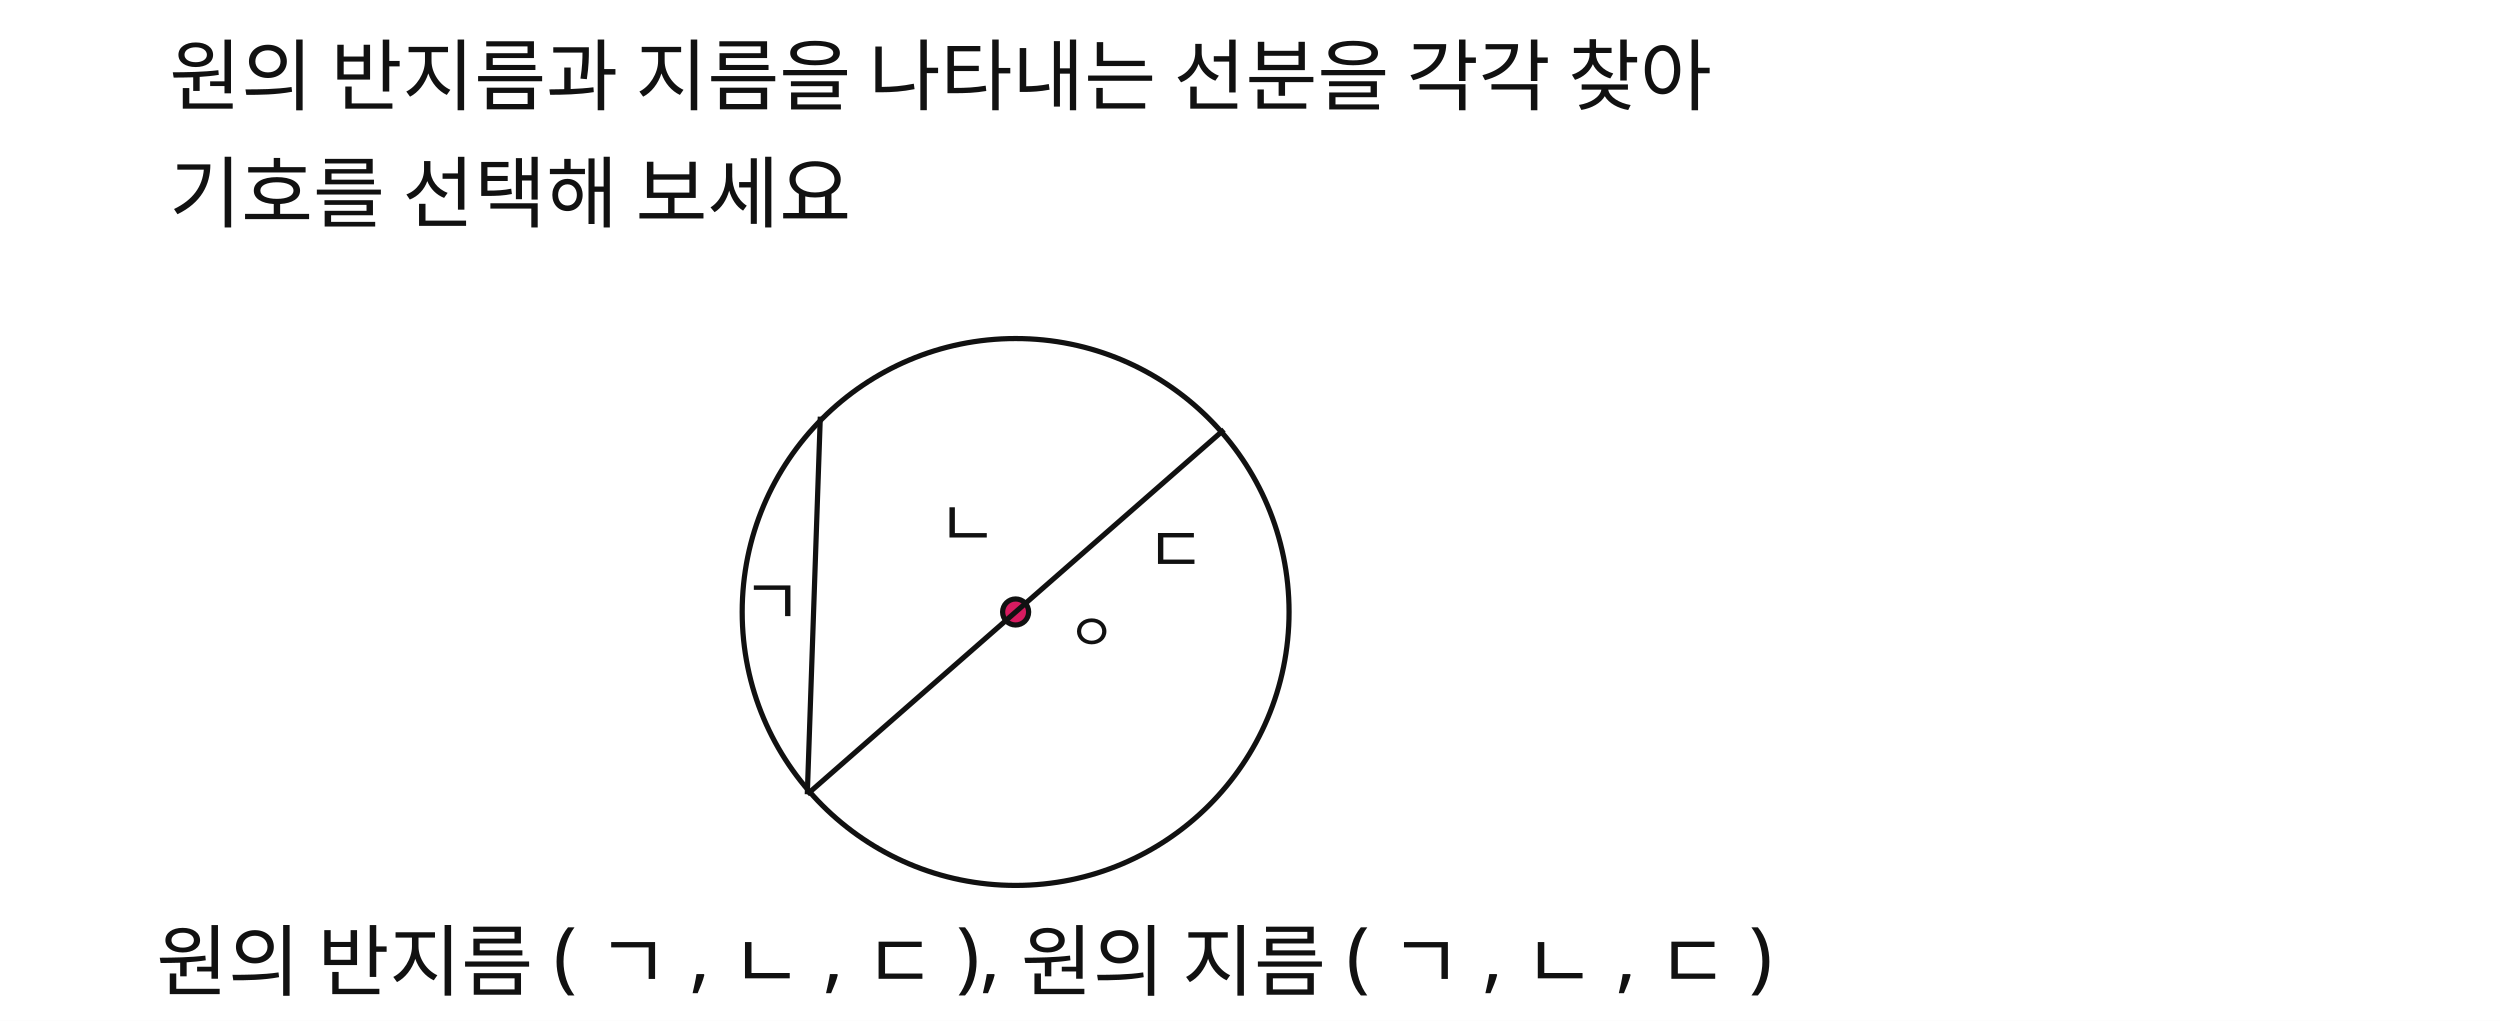
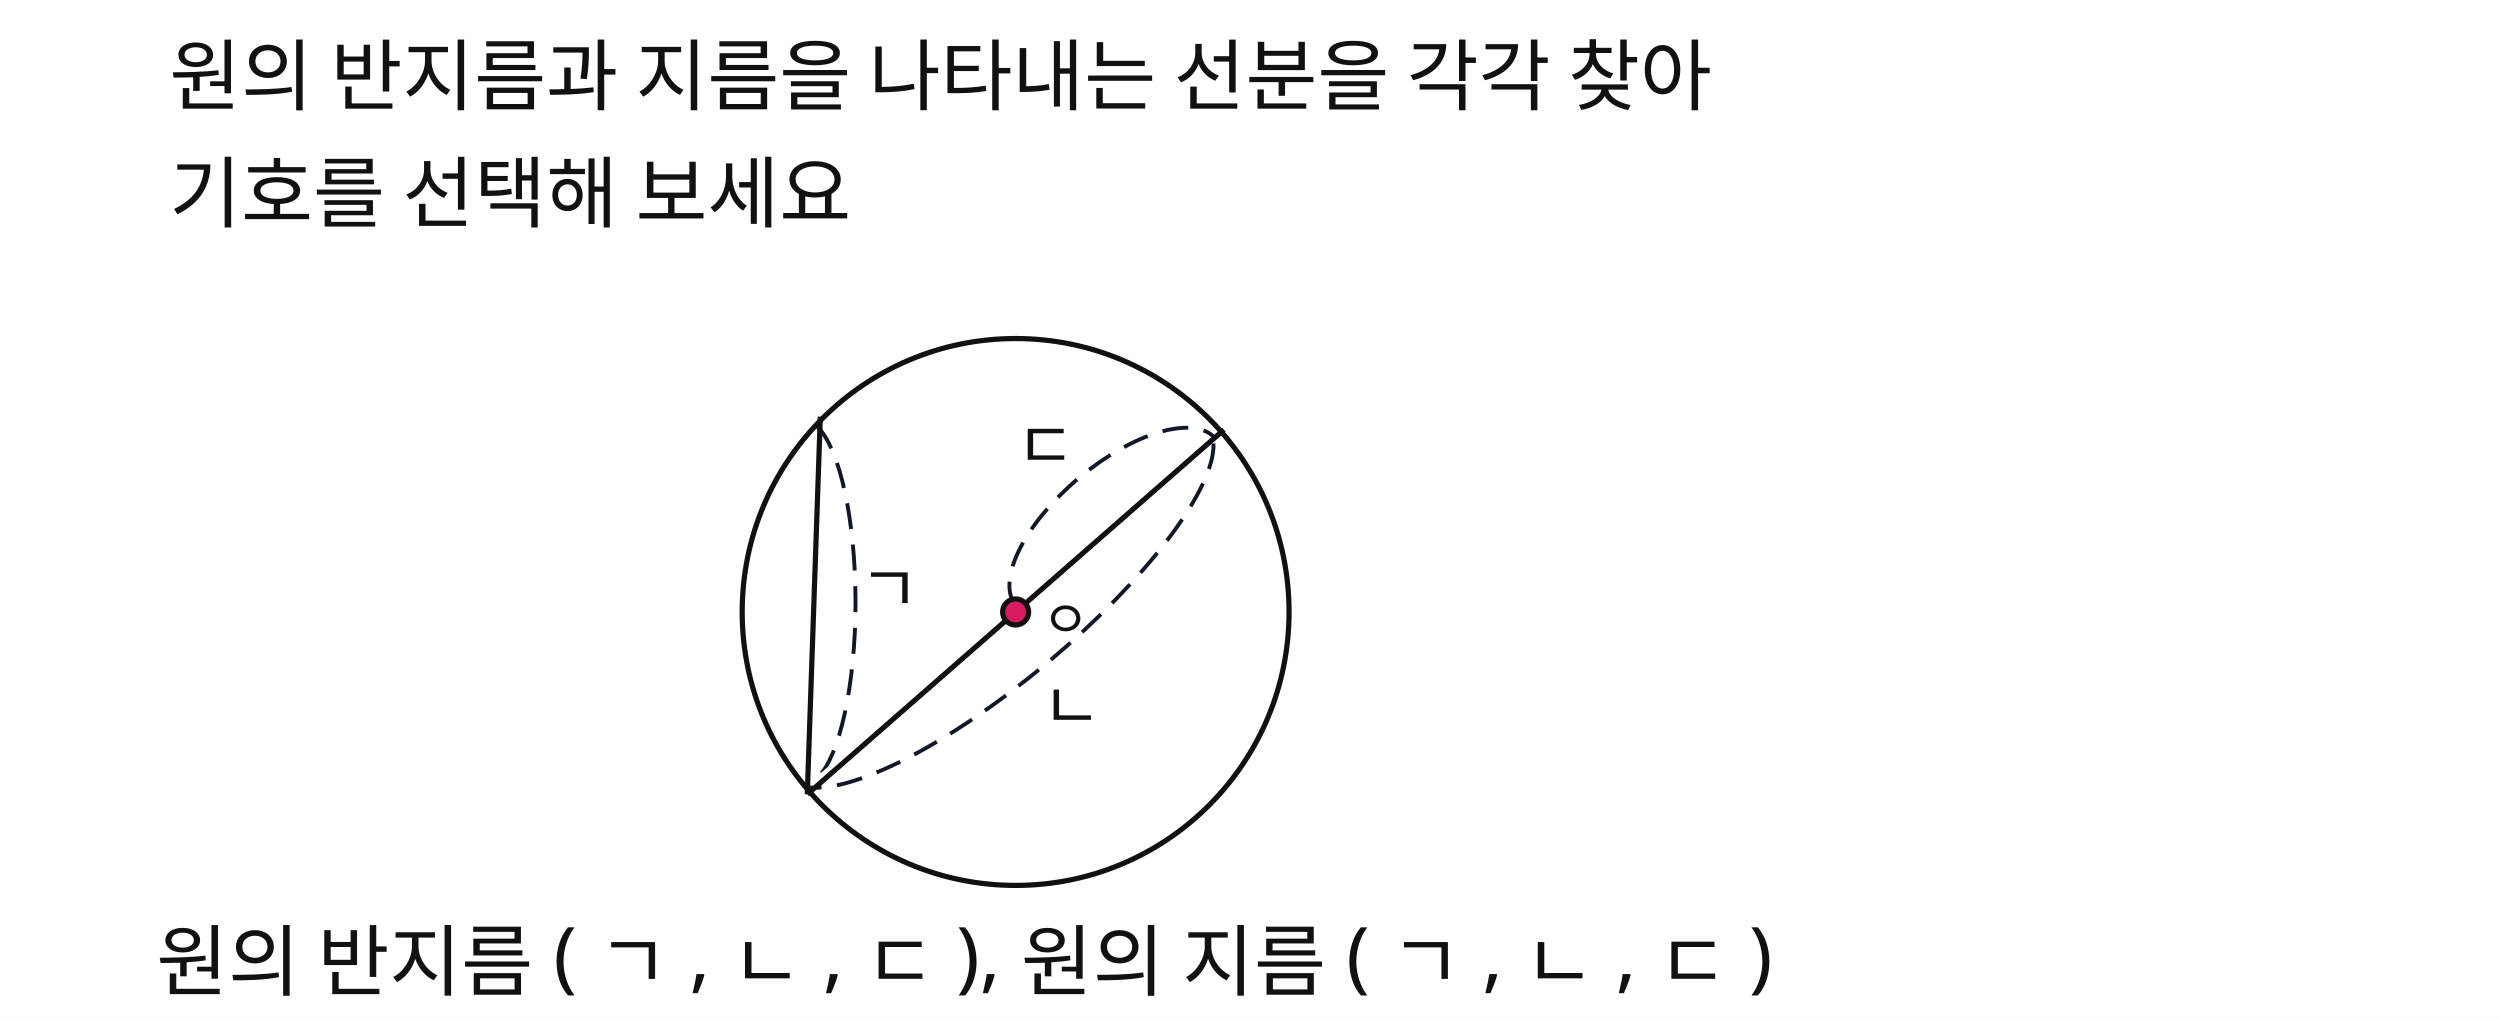
<svg xmlns="http://www.w3.org/2000/svg" width="960" height="392" viewBox="0 0 960 392">
  <rect x="0" y="0" width="960" height="392" fill="#FFFFFF" />
+   <path id="slot.inserted.arc.1.path" d="M 250 235 A 70 20 0 0 1 385 235" stroke="#111827" stroke-width="1.5" fill="#ffffff" transform="rotate(90 317.5 231.32)" stroke-dasharray="10 6" />
+   <path id="slot.inserted.arc.1.copy5.path" d="M 375 207 A 45 20 0 0 1 475 207" stroke="#111827" stroke-width="1.5" fill="#ffffff" transform="rotate(-40 418 199)" stroke-dasharray="10 6" />
+   <path id="slot.inserted.arc.1.copy6.path" d="M 290 250 A 105 30 0 0 1 495 250" stroke="#111827" stroke-width="1.5" fill="#ffffff" transform="rotate(-220 392.5 242.17)" stroke-dasharray="10 6" />
  <text id="slot.q1.text" x="65" y="40" fill="#111111" font-family="Noto Sans KR, sans-serif" font-size="30">        원의 반지름과 지름을 나타내는 선분을 각각 찾아      </text>
  <text id="slot.q1.copy6.text" x="65" y="85" fill="#111111" font-family="Noto Sans KR, sans-serif" font-size="30">기호를 선택해       보세요      </text>
  <circle id="slot.circle.outer.circle" cx="390" cy="235" r="105" stroke="#111111" stroke-width="2" fill="none" />
-   <circle id="slot.pt.center.circle" cx="390" cy="235" r="5" stroke="#111111" stroke-width="2" fill="#d81b60" />
  <line id="slot.line.a.line" x1="315" y1="160" x2="310" y2="305" stroke="#111111" stroke-width="2" />
  <line id="slot.line.c.line" x1="470" y1="165" x2="310" y2="305" stroke="#111111" stroke-width="2" />
-   <text id="slot.lb.o.text" x="410" y="250" fill="#111111" font-family="Noto Sans KR, sans-serif" font-size="20">ㅇ</text>
-   <text id="slot.lb.ga.text" x="285" y="240" fill="#111111" font-family="Noto Sans KR, sans-serif" font-size="25">ㄱ</text>
-   <text id="slot.lb.na.text" x="360" y="210" fill="#111111" font-family="Noto Sans KR, sans-serif" font-size="25">ㄴ</text>
-   <text id="slot.lb.da.text" x="440" y="220" fill="#111111" font-family="Noto Sans KR, sans-serif" font-size="25">ㄷ</text>
+   <circle id="slot.pt.center.circle" cx="390" cy="235" r="5" stroke="#111111" stroke-width="2" fill="#d81b60" />
+   <text id="slot.lb.o.text" x="400" y="245" fill="#111111" font-family="Noto Sans KR, sans-serif" font-size="20">ㅇ</text>
+   <text id="slot.lb.ga.text" x="330" y="235" fill="#111111" font-family="Noto Sans KR, sans-serif" font-size="25">ㄱ</text>
+   <text id="slot.lb.na.text" x="400" y="280" fill="#111111" font-family="Noto Sans KR, sans-serif" font-size="25">ㄴ</text>
+   <text id="slot.lb.da.text" x="390" y="180" fill="#111111" font-family="Noto Sans KR, sans-serif" font-size="25">ㄷ</text>
  <text id="slot.choice.text" x="60" y="380" fill="#111111" font-family="Noto Sans KR, sans-serif" font-size="30">원의 반지름 ( ㄱ , ㄴ , ㄷ ), 원의 지름 ( ㄱ , ㄴ , ㄷ )</text>
</svg>
